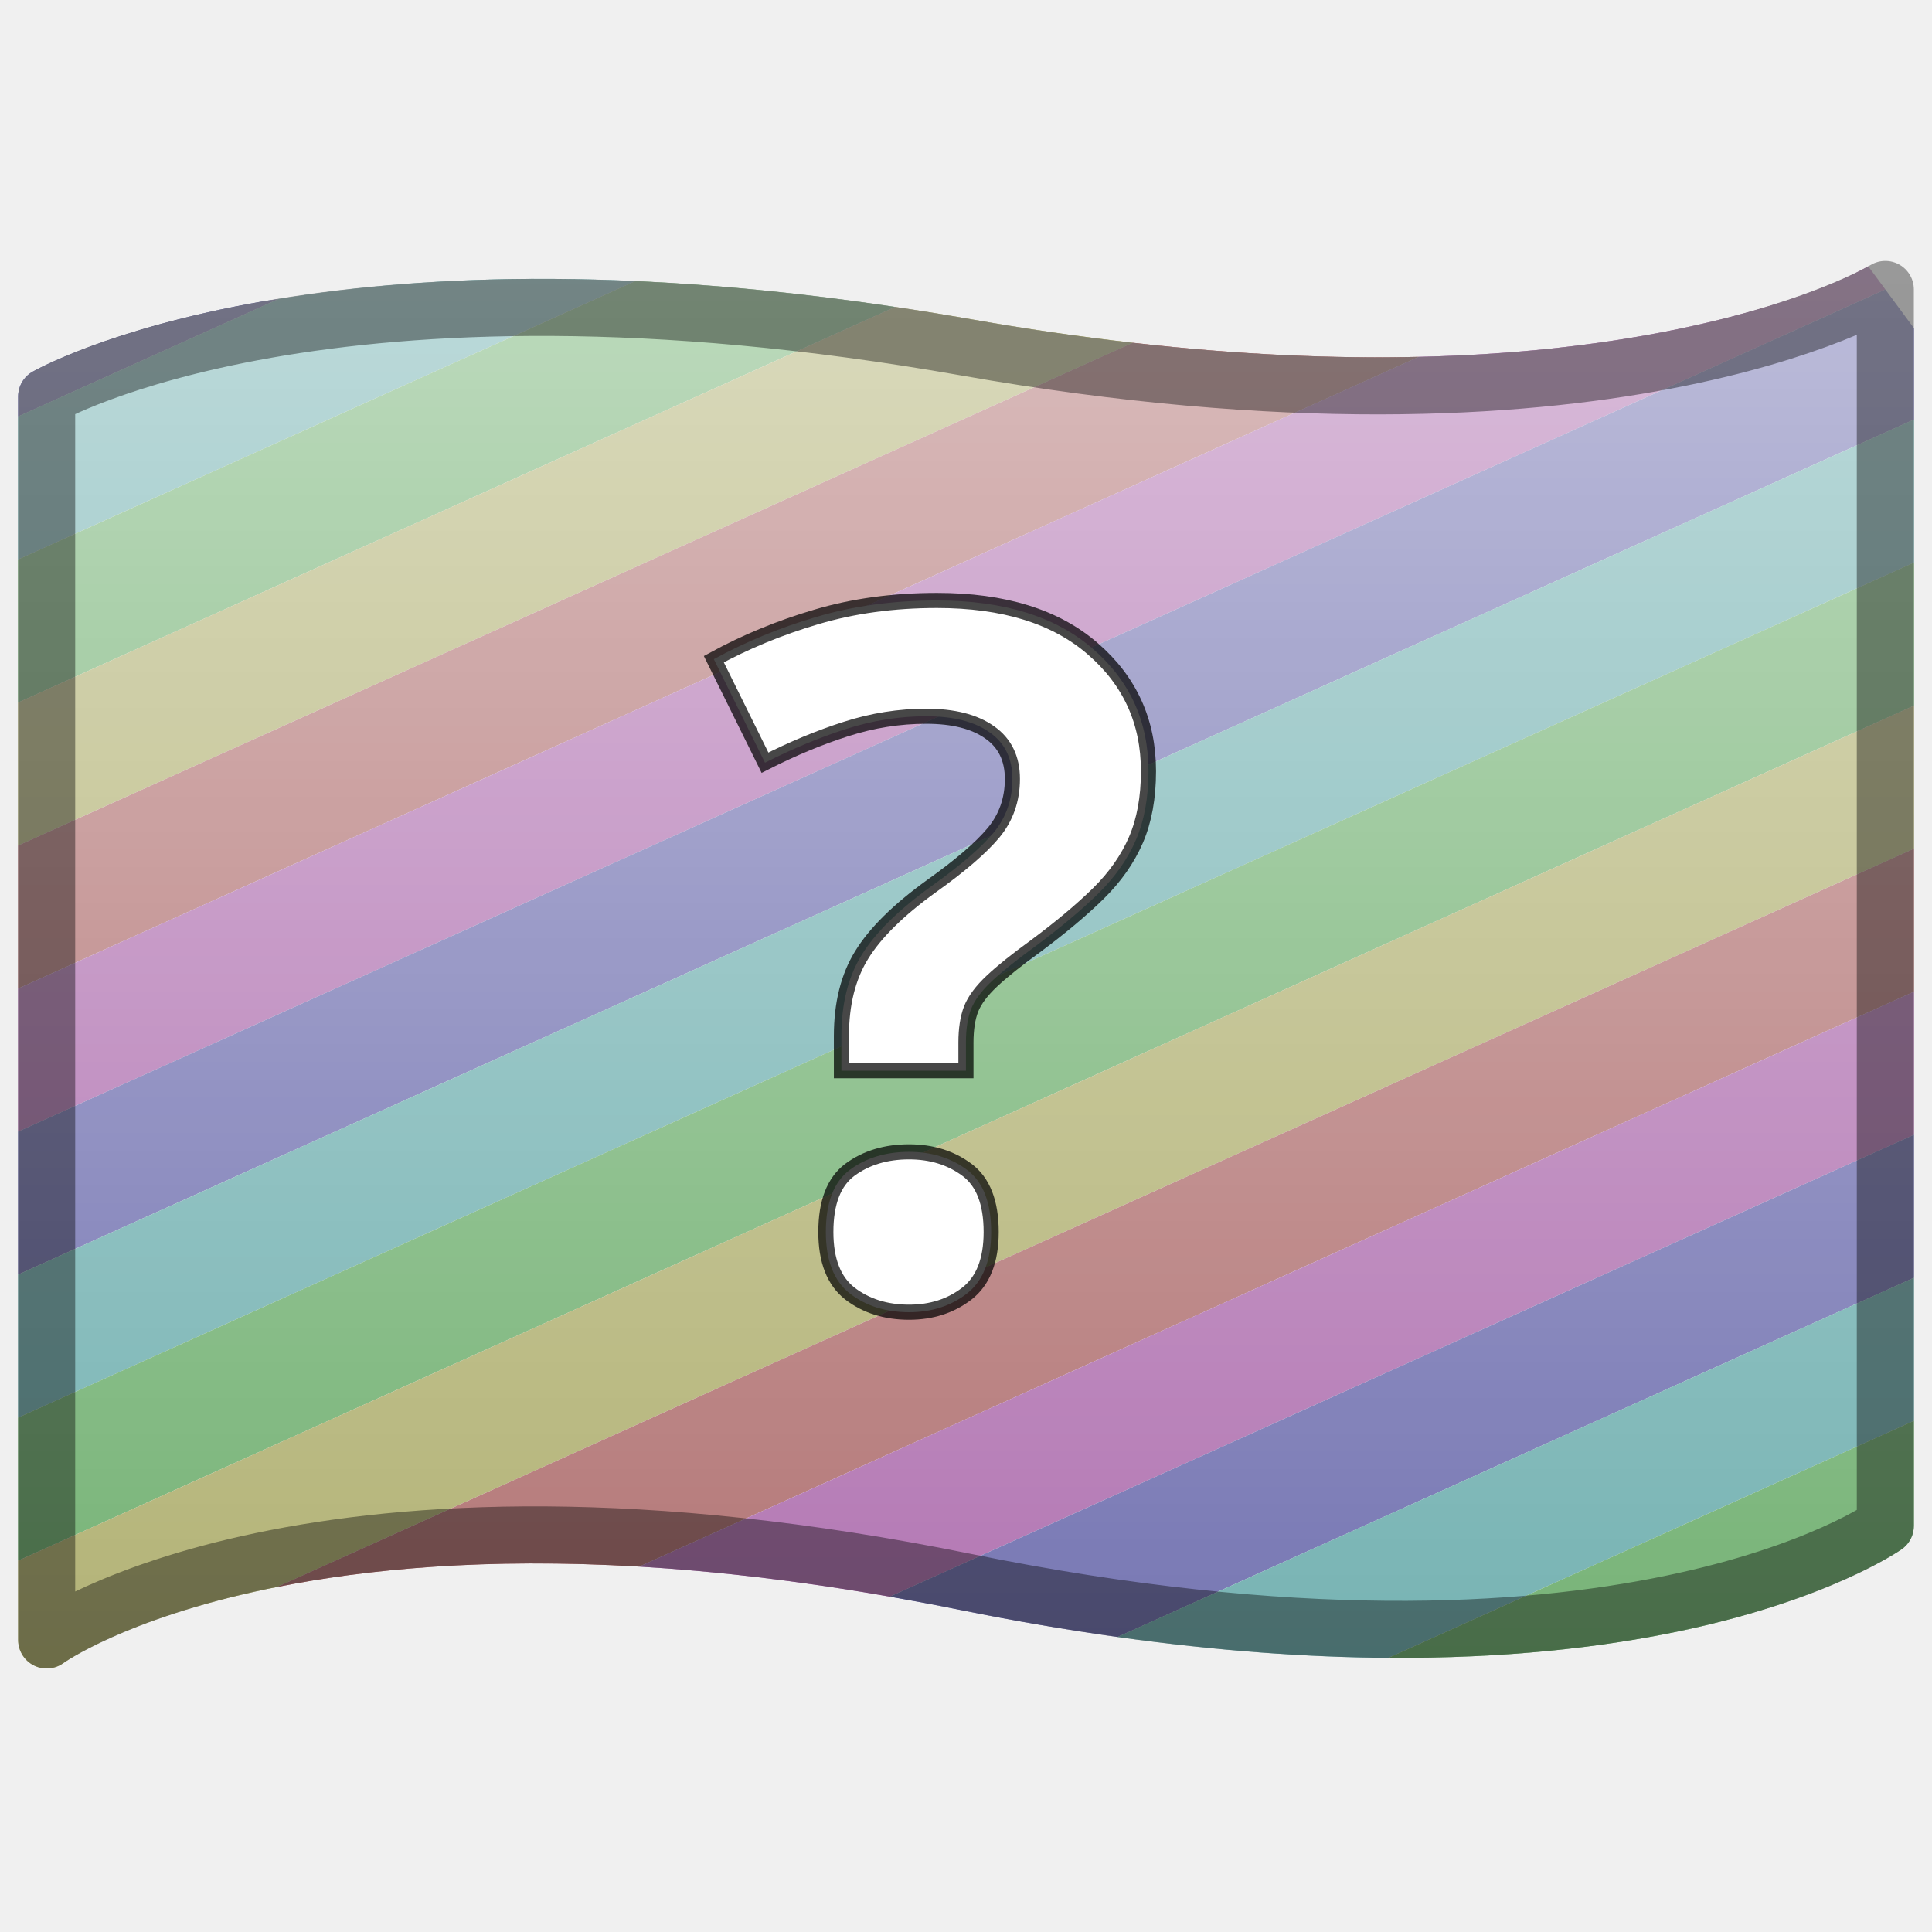
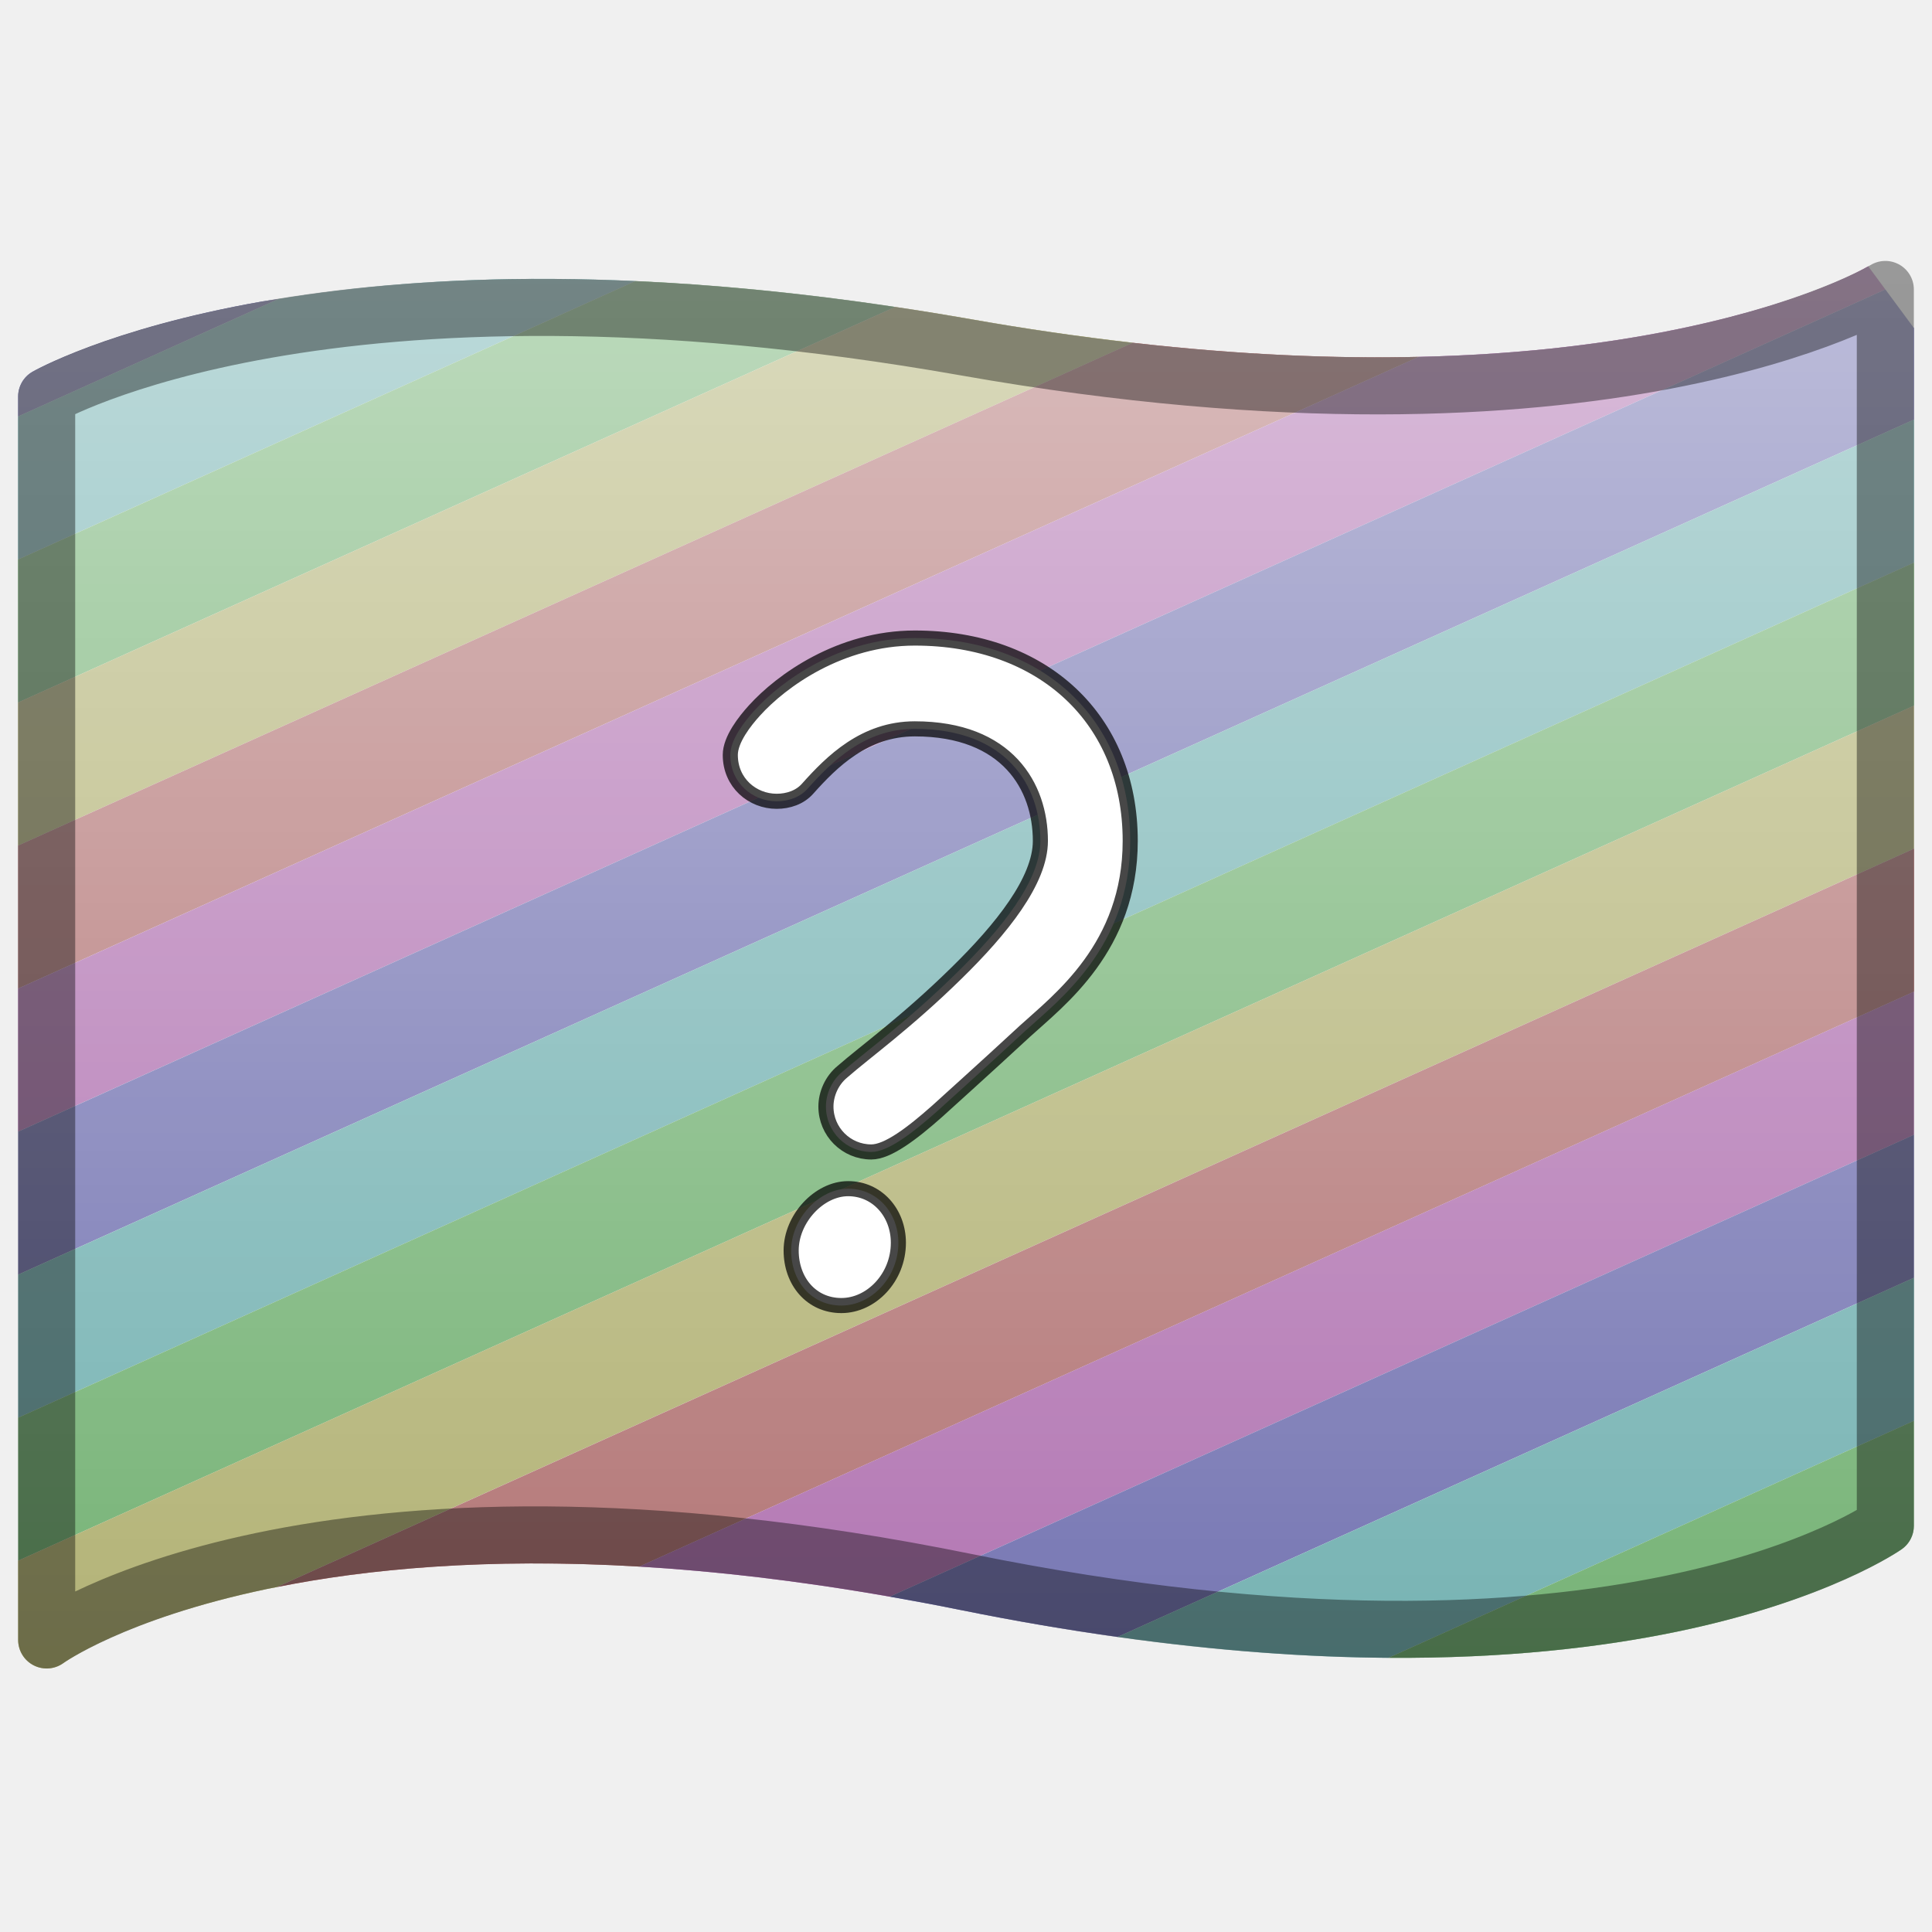
- <svg xmlns="http://www.w3.org/2000/svg" xmlns:xlink="http://www.w3.org/1999/xlink" width="128" height="128" viewBox="0 0 128 128">
+ <svg xmlns="http://www.w3.org/2000/svg" width="128" height="128" version="1.1" viewBox="0 0 128 128">
  <defs>
-     <linearGradient id="a">
-       <stop offset="0" stop-color="#fff" stop-opacity=".705" />
-       <stop offset="1" stop-color="#fff" stop-opacity=".393" />
+     <linearGradient id="b" x1="64" x2="64" y1="17.286" y2="110.54" gradientUnits="userSpaceOnUse">
+       <stop stop-color="#fff" stop-opacity=".705" offset="0" />
+       <stop stop-color="#fff" stop-opacity=".393" offset="1" />
    </linearGradient>
-     <linearGradient xlink:href="#a" id="b" x1="64" y1="17.286" x2="64" y2="110.54" gradientUnits="userSpaceOnUse" />
  </defs>
-   <g stroke-width="3.78" stroke-opacity=".393">
-     <path d="M18.451 19.81c-.36.06-.762.107-1.11.169-10.16 1.788-15.195 4.656-15.195 4.656a1.89 1.89 0 0 0-.943 1.635v1.32l17.248-7.78z" fill="#1e1e82" paint-order="fill markers stroke" />
-     <path d="M36.63 18.48c-7.271-.042-13.277.53-18.179 1.33L1.203 27.59v9.474L42.09 18.625a140.43 140.43 0 0 0-5.46-.145z" fill="#1e8282" paint-order="fill markers stroke" />
-     <path d="M42.09 18.625L1.203 37.065v9.476l58.1-26.203c-6.287-.941-12.02-1.48-17.213-1.713z" fill="#1e821e" paint-order="fill markers stroke" />
-     <path d="M59.303 20.338L1.203 46.54v9.477l73.848-33.309a176.6 176.6 0 0 1-10.723-1.559 194.258 194.258 0 0 0-5.025-.812z" fill="#82821e" paint-order="fill markers stroke" />
-     <path d="M75.05 22.709L1.204 56.018v9.474l92.79-41.85c-5.498.126-11.8-.12-18.942-.933z" fill="#821e1e" paint-order="fill markers stroke" />
-     <path d="M123.775 17.643c-.371.221-4.538 2.632-13.796 4.396-4.28.815-9.591 1.457-15.987 1.604L1.203 65.493v9.478l123.705-55.795-1.133-1.533z" fill="#811e82" paint-order="fill markers stroke" />
-     <path d="M124.908 19.176L1.203 74.97v9.474l125.594-56.644v-6.069l-1.889-2.556z" fill="#1e1e82" paint-order="fill markers stroke" />
-     <path d="M126.797 27.8L1.203 84.446v9.477l125.594-56.647v-9.474z" fill="#1e8282" paint-order="fill markers stroke" />
-     <path d="M126.797 37.275L1.203 93.922v9.476l125.594-56.644v-9.479z" fill="#1e821e" paint-order="fill markers stroke" />
-     <path d="M126.797 46.754L1.203 103.398v5.252a1.89 1.89 0 0 0 2.994 1.534s3.947-2.904 13.487-4.909c.208-.043.434-.084.648-.127l108.465-48.92v-9.474z" fill="#82821e" paint-order="fill markers stroke" />
-     <path d="M126.797 56.229l-108.465 48.92c5.93-1.188 13.848-1.96 24.018-1.358l84.447-38.088V56.23z" fill="#821e1e" paint-order="fill markers stroke" />
-     <path d="M126.797 65.703L42.35 103.791c4.982.295 10.51.926 16.595 1.992l67.852-30.601v-9.479z" fill="#811e82" paint-order="fill markers stroke" />
-     <path d="M126.797 75.182l-67.852 30.601c1.528.268 3.079.554 4.678.88 3.656.742 7.116 1.325 10.42 1.788l52.754-23.795v-9.474z" fill="#1e1e82" paint-order="fill markers stroke" />
-     <path d="M126.797 84.656l-52.754 23.795c6.674.936 12.652 1.349 17.945 1.383l34.809-15.701v-9.477z" fill="#1e8282" paint-order="fill markers stroke" />
-     <path d="M126.797 94.133l-34.809 15.701c7.776.05 14.105-.695 19.1-1.729 10.078-2.085 14.916-5.474 14.916-5.474a1.89 1.89 0 0 0 .793-1.54v-6.958z" fill="#1e821e" paint-order="fill markers stroke" />
+   <g stroke-width="3.78">
+     <g stroke-opacity=".393">
+       <path d="M18.451 19.81c-.36.06-.762.107-1.11.169-10.16 1.788-15.195 4.656-15.195 4.656a1.89 1.89 0 0 0-.943 1.635v1.32l17.248-7.78z" fill="#1e1e82" paint-order="fill markers stroke" />
+       <path d="M36.63 18.48c-7.271-.042-13.277.53-18.179 1.33L1.203 27.59v9.474L42.09 18.625a140.43 140.43 0 0 0-5.46-.145z" fill="#1e8282" paint-order="fill markers stroke" />
+       <path d="M42.09 18.625L1.203 37.065v9.476l58.1-26.203c-6.287-.941-12.02-1.48-17.213-1.713z" fill="#1e821e" paint-order="fill markers stroke" />
+       <path d="m59.303 20.338-58.1 26.202v9.477l73.848-33.309a176.6 176.6 0 0 1-10.723-1.559 194.26 194.26 0 0 0-5.025-0.812z" fill="#82821e" paint-order="fill markers stroke" />
+       <path d="M75.05 22.709L1.204 56.018v9.474l92.79-41.85c-5.498.126-11.8-.12-18.942-.933z" fill="#821e1e" paint-order="fill markers stroke" />
+       <path d="M123.775 17.643c-.371.221-4.538 2.632-13.796 4.396-4.28.815-9.591 1.457-15.987 1.604L1.203 65.493v9.478l123.705-55.795-1.133-1.533z" fill="#811e82" paint-order="fill markers stroke" />
+       <path d="m124.91 19.176-123.7 55.794v9.474l125.59-56.644v-6.069l-1.889-2.556z" fill="#1e1e82" paint-order="fill markers stroke" />
+       <path d="m126.8 27.8-125.59 56.646v9.477l125.59-56.647v-9.474z" fill="#1e8282" paint-order="fill markers stroke" />
+       <path d="m126.8 37.275-125.59 56.647v9.476l125.59-56.644v-9.479z" fill="#1e821e" paint-order="fill markers stroke" />
+       <path d="M126.797 46.754L1.203 103.398v5.252a1.89 1.89 0 0 0 2.994 1.534s3.947-2.904 13.487-4.909c.208-.043.434-.084.648-.127l108.465-48.92v-9.474z" fill="#82821e" paint-order="fill markers stroke" />
+       <path d="m126.8 56.229-108.46 48.92c5.93-1.188 13.848-1.96 24.018-1.358l84.447-38.088v-9.473z" fill="#821e1e" paint-order="fill markers stroke" />
+       <path d="M126.797 65.703L42.35 103.791c4.982.295 10.51.926 16.595 1.992l67.852-30.601v-9.479z" fill="#811e82" paint-order="fill markers stroke" />
+       <path d="M126.797 75.182l-67.852 30.601c1.528.268 3.079.554 4.678.88 3.656.742 7.116 1.325 10.42 1.788l52.754-23.795v-9.474z" fill="#1e1e82" paint-order="fill markers stroke" />
+       <path d="m126.8 84.656-52.754 23.795c6.674 0.936 12.652 1.349 17.945 1.383l34.809-15.701v-9.477z" fill="#1e8282" paint-order="fill markers stroke" />
+       <path d="M126.797 94.133l-34.809 15.701c7.776.05 14.105-.695 19.1-1.729 10.078-2.085 14.916-5.474 14.916-5.474a1.89 1.89 0 0 0 .793-1.54v-6.958z" fill="#1e821e" paint-order="fill markers stroke" />
+     </g>
+     <path d="M124.852 17.287a1.89 1.89 0 0 0-.928.276s-4.245 2.628-13.945 4.476c-9.701 1.848-24.688 2.81-45.65-.889-21.37-3.77-36.827-2.96-46.987-1.171-10.16 1.788-15.196 4.656-15.196 4.656a1.89 1.89 0 0 0-.943 1.635v82.38a1.89 1.89 0 0 0 2.994 1.534s3.947-2.904 13.487-4.909c9.54-2.004 24.492-2.972 45.939 1.387 21.89 4.45 37.387 3.53 47.465 1.443 10.078-2.085 14.916-5.474 14.916-5.474a1.89 1.89 0 0 0 .793-1.54V19.177a1.89 1.89 0 0 0-1.945-1.889z" fill="url(#b)" fill-rule="evenodd" font-family="sans-serif" font-weight="400" overflow="visible" stroke-linecap="round" stroke-linejoin="round" style="font-feature-settings:normal;font-variant-alternates:normal;font-variant-caps:normal;font-variant-east-asian:normal;font-variant-ligatures:normal;font-variant-numeric:normal;font-variant-position:normal;isolation:auto;mix-blend-mode:normal;shape-padding:0;text-decoration-color:#000;text-decoration-line:none;text-decoration-style:solid;text-indent:0;text-orientation:mixed;text-transform:none" paint-order="fill markers stroke" white-space="normal" />
+     <path d="m3.092 26.27s18.568-10.73 60.908-3.258 60.908-3.835 60.908-3.835v81.917s-17.57 12.525-60.908 3.716c-43.338-8.81-60.908 3.841-60.908 3.841z" fill="none" fill-rule="evenodd" stroke="#000" stroke-linecap="round" stroke-linejoin="round" stroke-opacity=".393" paint-order="fill markers stroke" />
  </g>
-   <path style="line-height:normal;font-variant-ligatures:normal;font-variant-position:normal;font-variant-caps:normal;font-variant-numeric:normal;font-variant-alternates:normal;font-variant-east-asian:normal;font-feature-settings:normal;text-indent:0;text-align:start;text-decoration-line:none;text-decoration-style:solid;text-decoration-color:#000;text-transform:none;text-orientation:mixed;shape-padding:0;isolation:auto;mix-blend-mode:normal" d="M124.852 17.287a1.89 1.89 0 0 0-.928.276s-4.245 2.628-13.945 4.476c-9.701 1.848-24.688 2.81-45.65-.889-21.37-3.77-36.827-2.96-46.987-1.171-10.16 1.788-15.196 4.656-15.196 4.656a1.89 1.89 0 0 0-.943 1.635v82.38a1.89 1.89 0 0 0 2.994 1.534s3.947-2.904 13.487-4.909c9.54-2.004 24.492-2.972 45.939 1.387 21.89 4.45 37.387 3.53 47.465 1.443 10.078-2.085 14.916-5.474 14.916-5.474a1.89 1.89 0 0 0 .793-1.54V19.177a1.89 1.89 0 0 0-1.945-1.889z" color="#000" font-weight="400" font-family="sans-serif" white-space="normal" overflow="visible" fill="url(#b)" fill-rule="evenodd" stroke-width="3.78" stroke-linecap="round" stroke-linejoin="round" paint-order="fill markers stroke" />
-   <path d="M3.092 26.27S21.66 15.54 64 23.012c42.34 7.472 60.908-3.835 60.908-3.835v81.917s-17.57 12.525-60.908 3.716C20.662 96 3.092 108.651 3.092 108.651z" fill="none" fill-rule="evenodd" stroke="#000" stroke-width="3.78" stroke-linecap="round" stroke-linejoin="round" stroke-opacity=".393" paint-order="fill markers stroke" />
-   <text style="line-height:25;-inkscape-font-specification:'Comic Neue'" x="47.104" y="86.112" font-size="40" font-family="Comic Neue" letter-spacing="0" word-spacing="0" fill="#fff" stroke="#000" stroke-opacity=".721">
-     <tspan x="47.104" y="86.112" style="-inkscape-font-specification:'Comic Neue Bold'" font-weight="700" font-size="64">?</tspan>
-   </text>
+   <g fill="#fff" stroke="#000" stroke-opacity=".721" aria-label="?">
+     <path d="m57.728 76.32c1.088 0 2.688-1.216 4.352-2.688 0.064-0.064 3.2-2.88 5.824-5.312 2.24-2.048 6.976-5.568 6.976-12.608 0-8.064-5.76-13.44-14.272-13.44-4.928 0-8.832 2.816-10.624 4.8-0.64 0.704-1.6 1.92-1.6 2.944 0 1.856 1.472 3.072 3.072 3.072 0.768 0 1.536-0.256 2.048-0.832 1.6-1.792 3.776-3.968 7.104-3.968 6.144 0 8.32 3.84 8.32 7.424 0 2.624-2.56 5.824-5.568 8.768-3.328 3.264-6.016 5.184-7.552 6.528-0.704 0.576-1.088 1.472-1.088 2.304 0 1.664 1.344 3.008 3.008 3.008zm-1.984 10.176c1.984 0 3.776-1.856 3.776-4.16 0-1.984-1.408-3.584-3.328-3.584s-3.776 1.984-3.776 4.096c0 2.048 1.344 3.648 3.328 3.648z" />
+   </g>
</svg>
